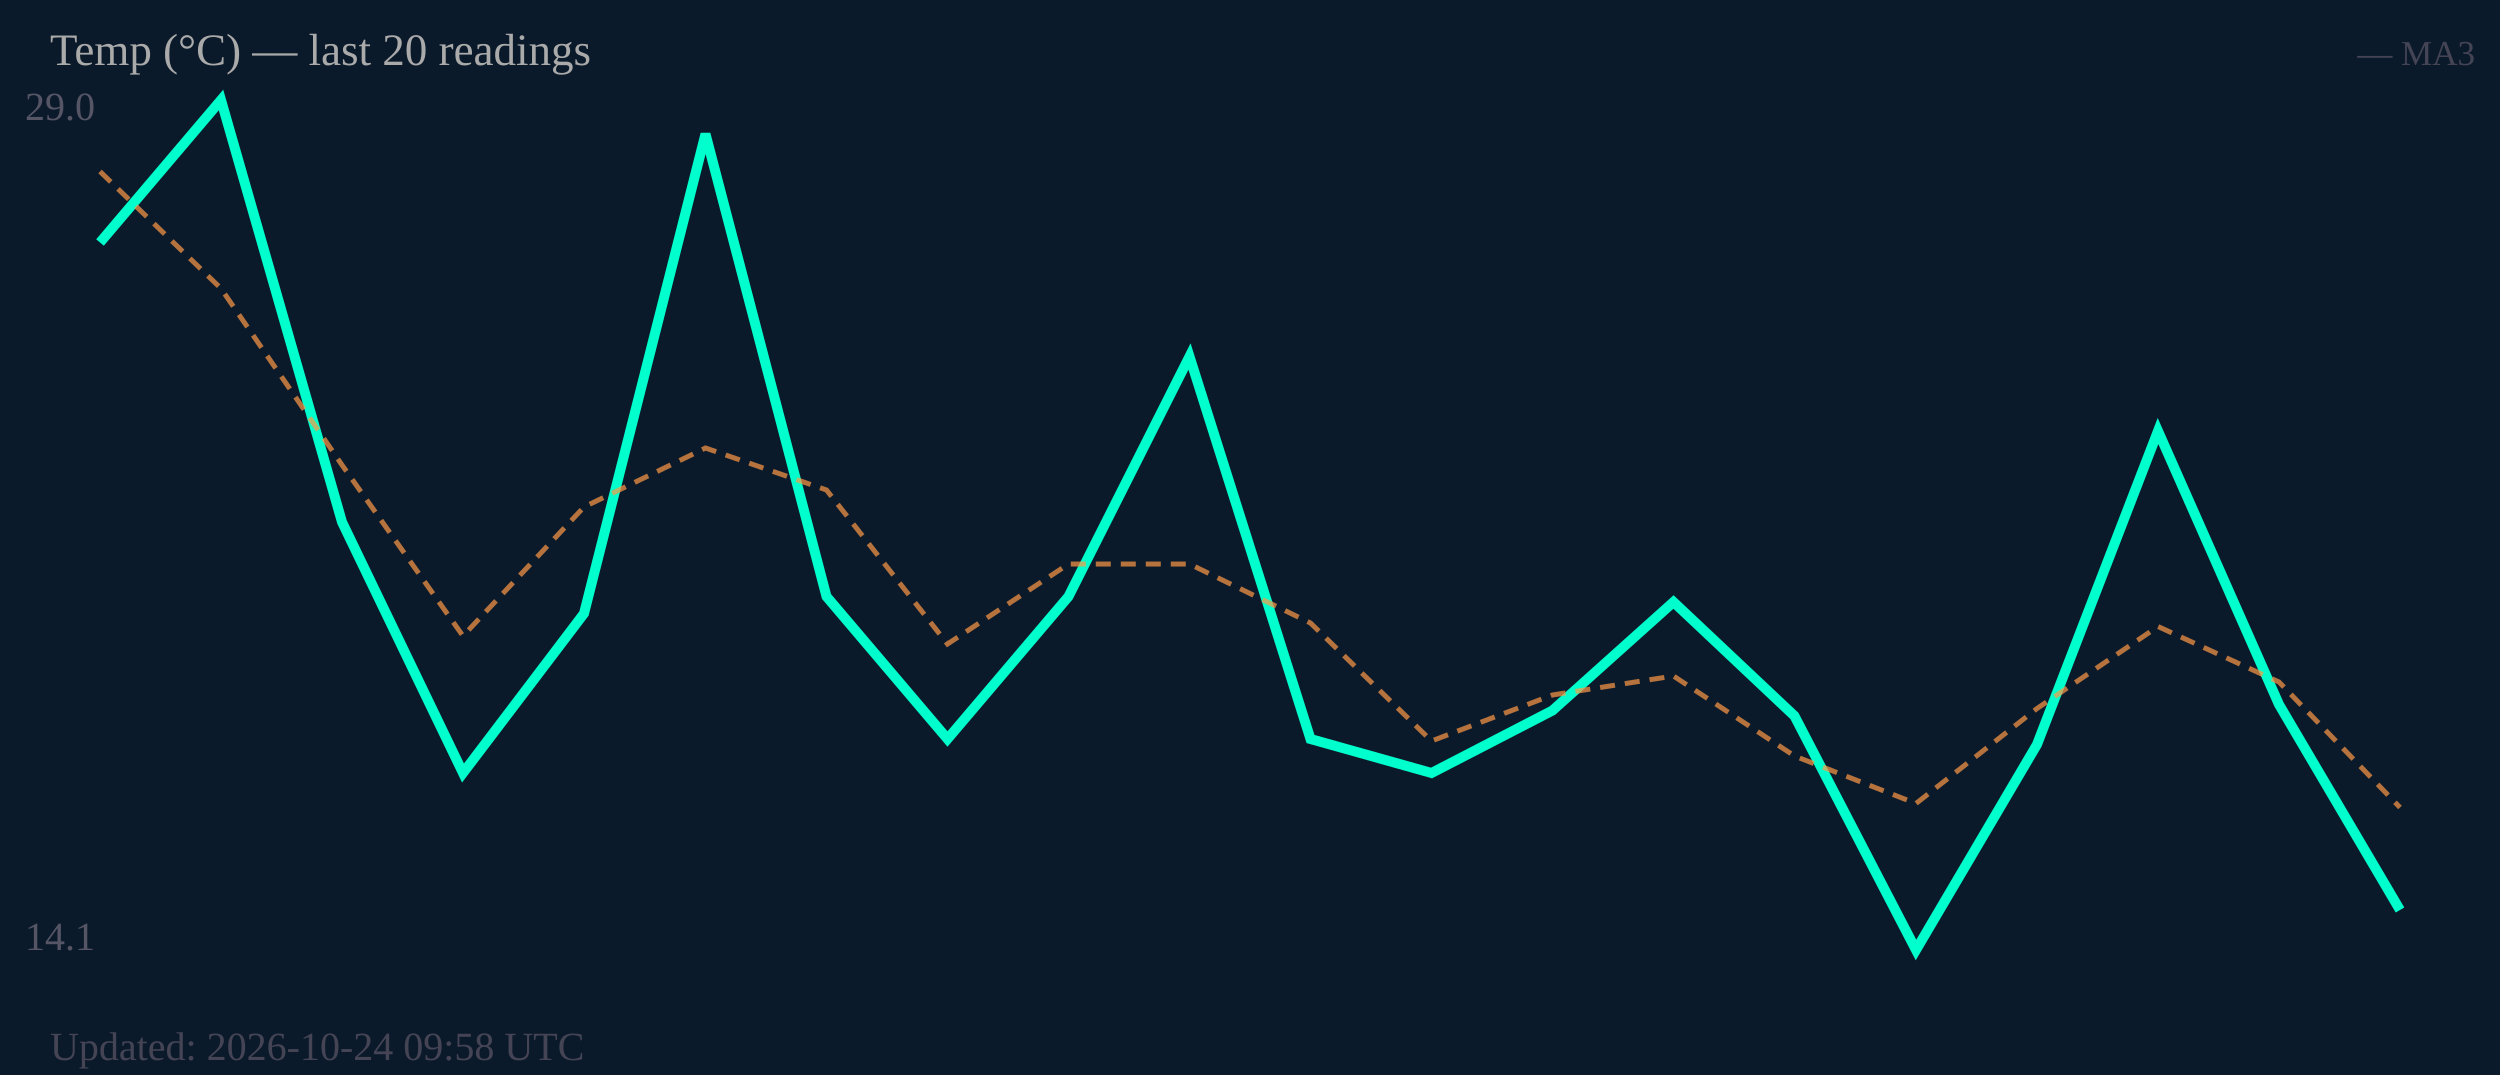
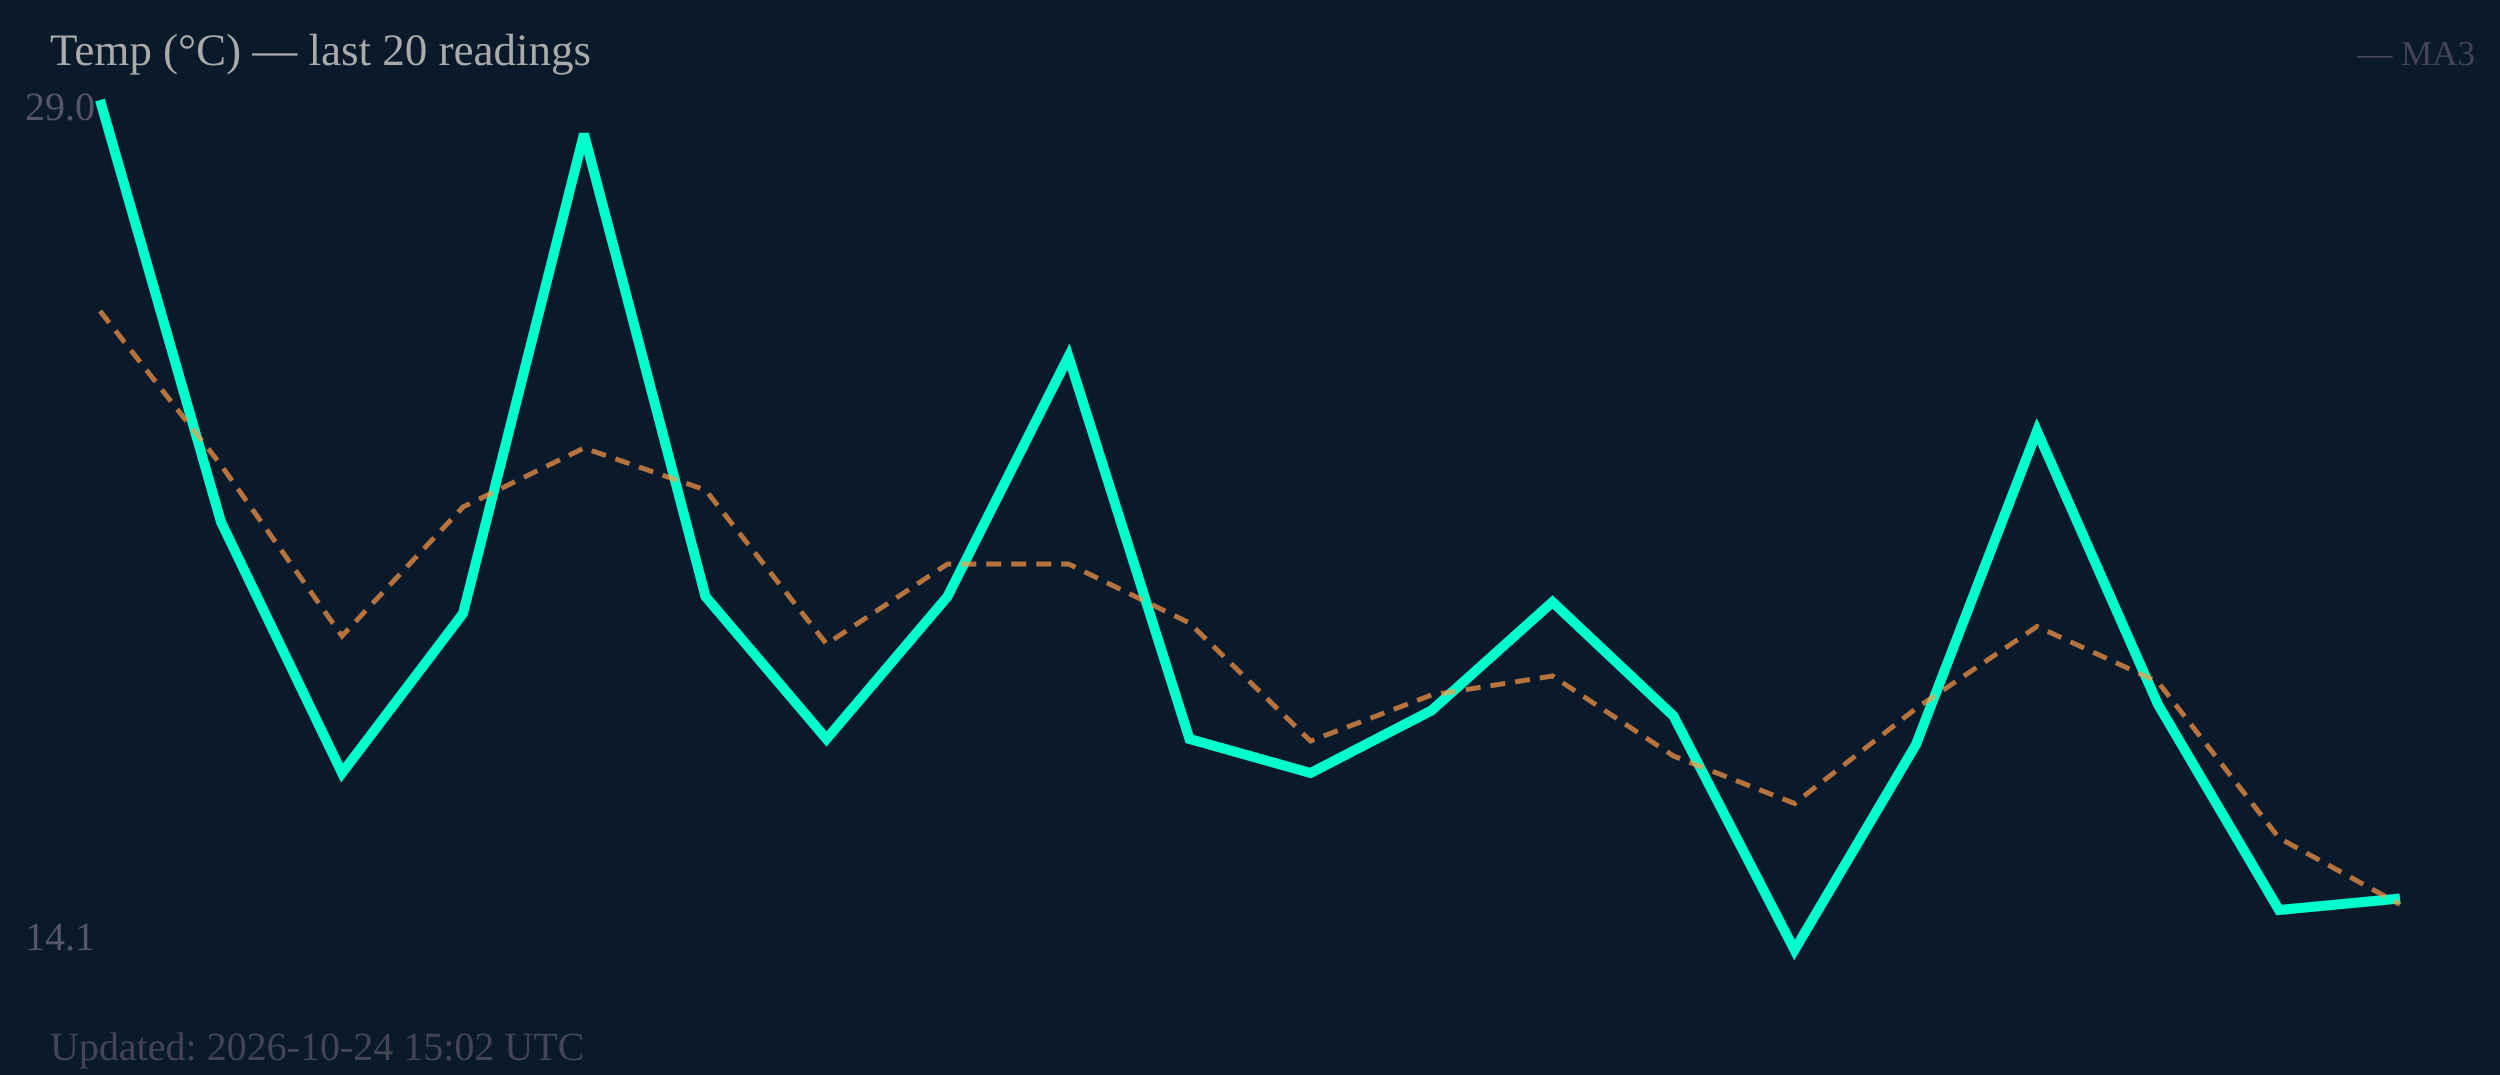
<svg xmlns="http://www.w3.org/2000/svg" width="500" height="215" viewBox="0 0 500 215">
  <rect width="500" height="215" fill="#0b1a2a" />
  <text x="5" y="24" font-size="8" fill="#556">29.0</text>
  <text x="5" y="190" font-size="8" fill="#556">14.1</text>
-   <polyline fill="none" stroke="#00ffcc" stroke-width="2" points="20.0,48.5 44.2,20.0 68.4,104.4 92.6,154.6 116.8,122.7 141.1,26.8 165.3,119.3 189.5,147.8 213.7,119.3 237.9,71.3 262.1,147.8 286.3,154.6 310.5,142.1 334.7,120.4 358.9,143.2 383.2,190.0 407.4,148.9 431.6,86.2 455.8,140.9 480.0,182.0" />
-   <polyline fill="none" stroke="#ff9944" stroke-width="1" stroke-dasharray="3,2" opacity="0.7" points="20.0,34.3 44.2,57.7 68.4,93.0 92.6,127.2 116.8,101.4 141.1,89.6 165.3,98.0 189.5,128.8 213.7,112.8 237.9,112.8 262.1,124.6 286.3,148.2 310.5,139.0 334.7,135.2 358.9,151.2 383.2,160.7 407.4,141.7 431.6,125.3 455.8,136.4 480.0,161.5" />
+   <polyline fill="none" stroke="#00ffcc" stroke-width="2" points="20.0,20.0 44.2,104.4 68.4,154.6 92.6,122.7 116.8,26.8 141.1,119.3 165.3,147.8 189.5,119.3 213.7,71.3 237.9,147.8 262.1,154.6 286.3,142.1 310.5,120.4 334.7,143.2 358.9,190.0 383.2,148.9 407.4,86.2 431.6,140.9 455.8,182.0 480.0,179.7" />
+   <polyline fill="none" stroke="#ff9944" stroke-width="1" stroke-dasharray="3,2" opacity="0.7" points="20.0,62.2 44.2,93.0 68.4,127.2 92.6,101.4 116.8,89.6 141.1,98.0 165.3,128.8 189.5,112.8 213.7,112.8 237.9,124.6 262.1,148.2 286.3,139.0 310.5,135.2 334.7,151.2 358.9,160.7 383.2,141.7 407.4,125.3 431.6,136.4 455.8,167.6 480.0,180.9" />
  <text x="10" y="13" font-size="9" fill="#aaa">Temp (°C) — last 20 readings</text>
  <text x="495" y="13" font-size="7" fill="#445" text-anchor="end">— MA3</text>
-   <text x="10" y="212" font-size="8" fill="#445">Updated: 2026-10-24 09:58 UTC</text>
+   <text x="10" y="212" font-size="8" fill="#445">Updated: 2026-10-24 15:02 UTC</text>
</svg>
